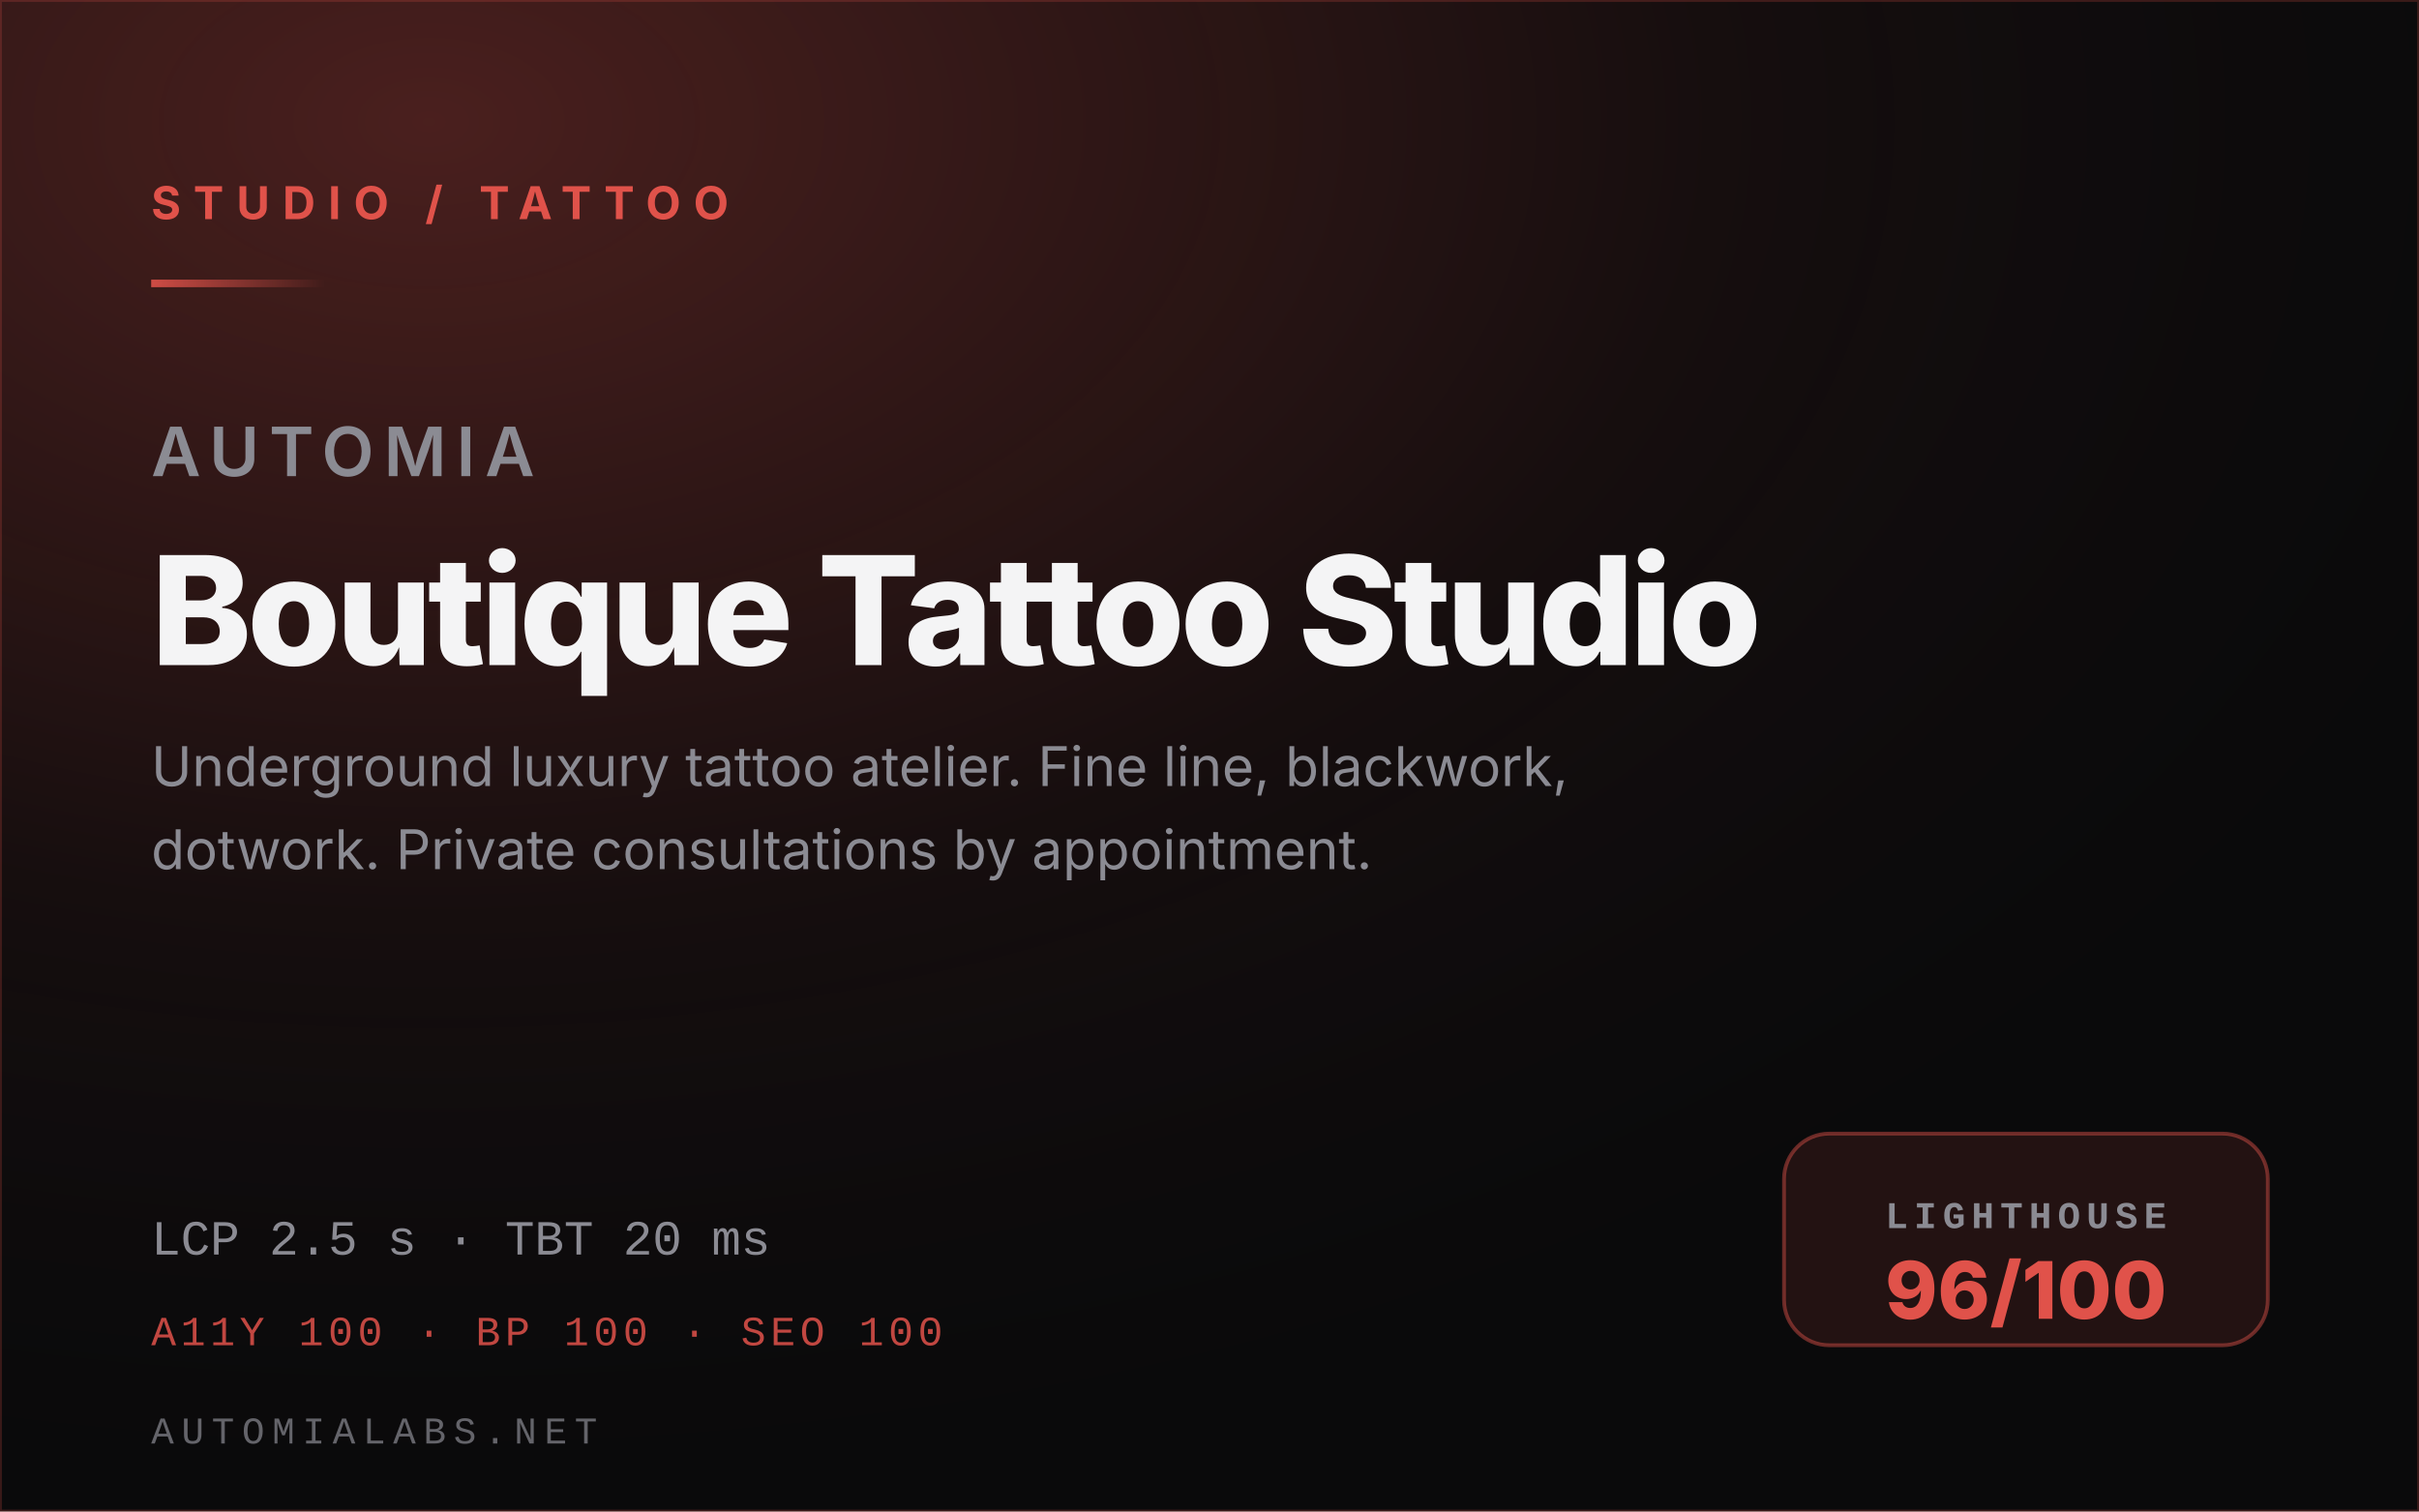
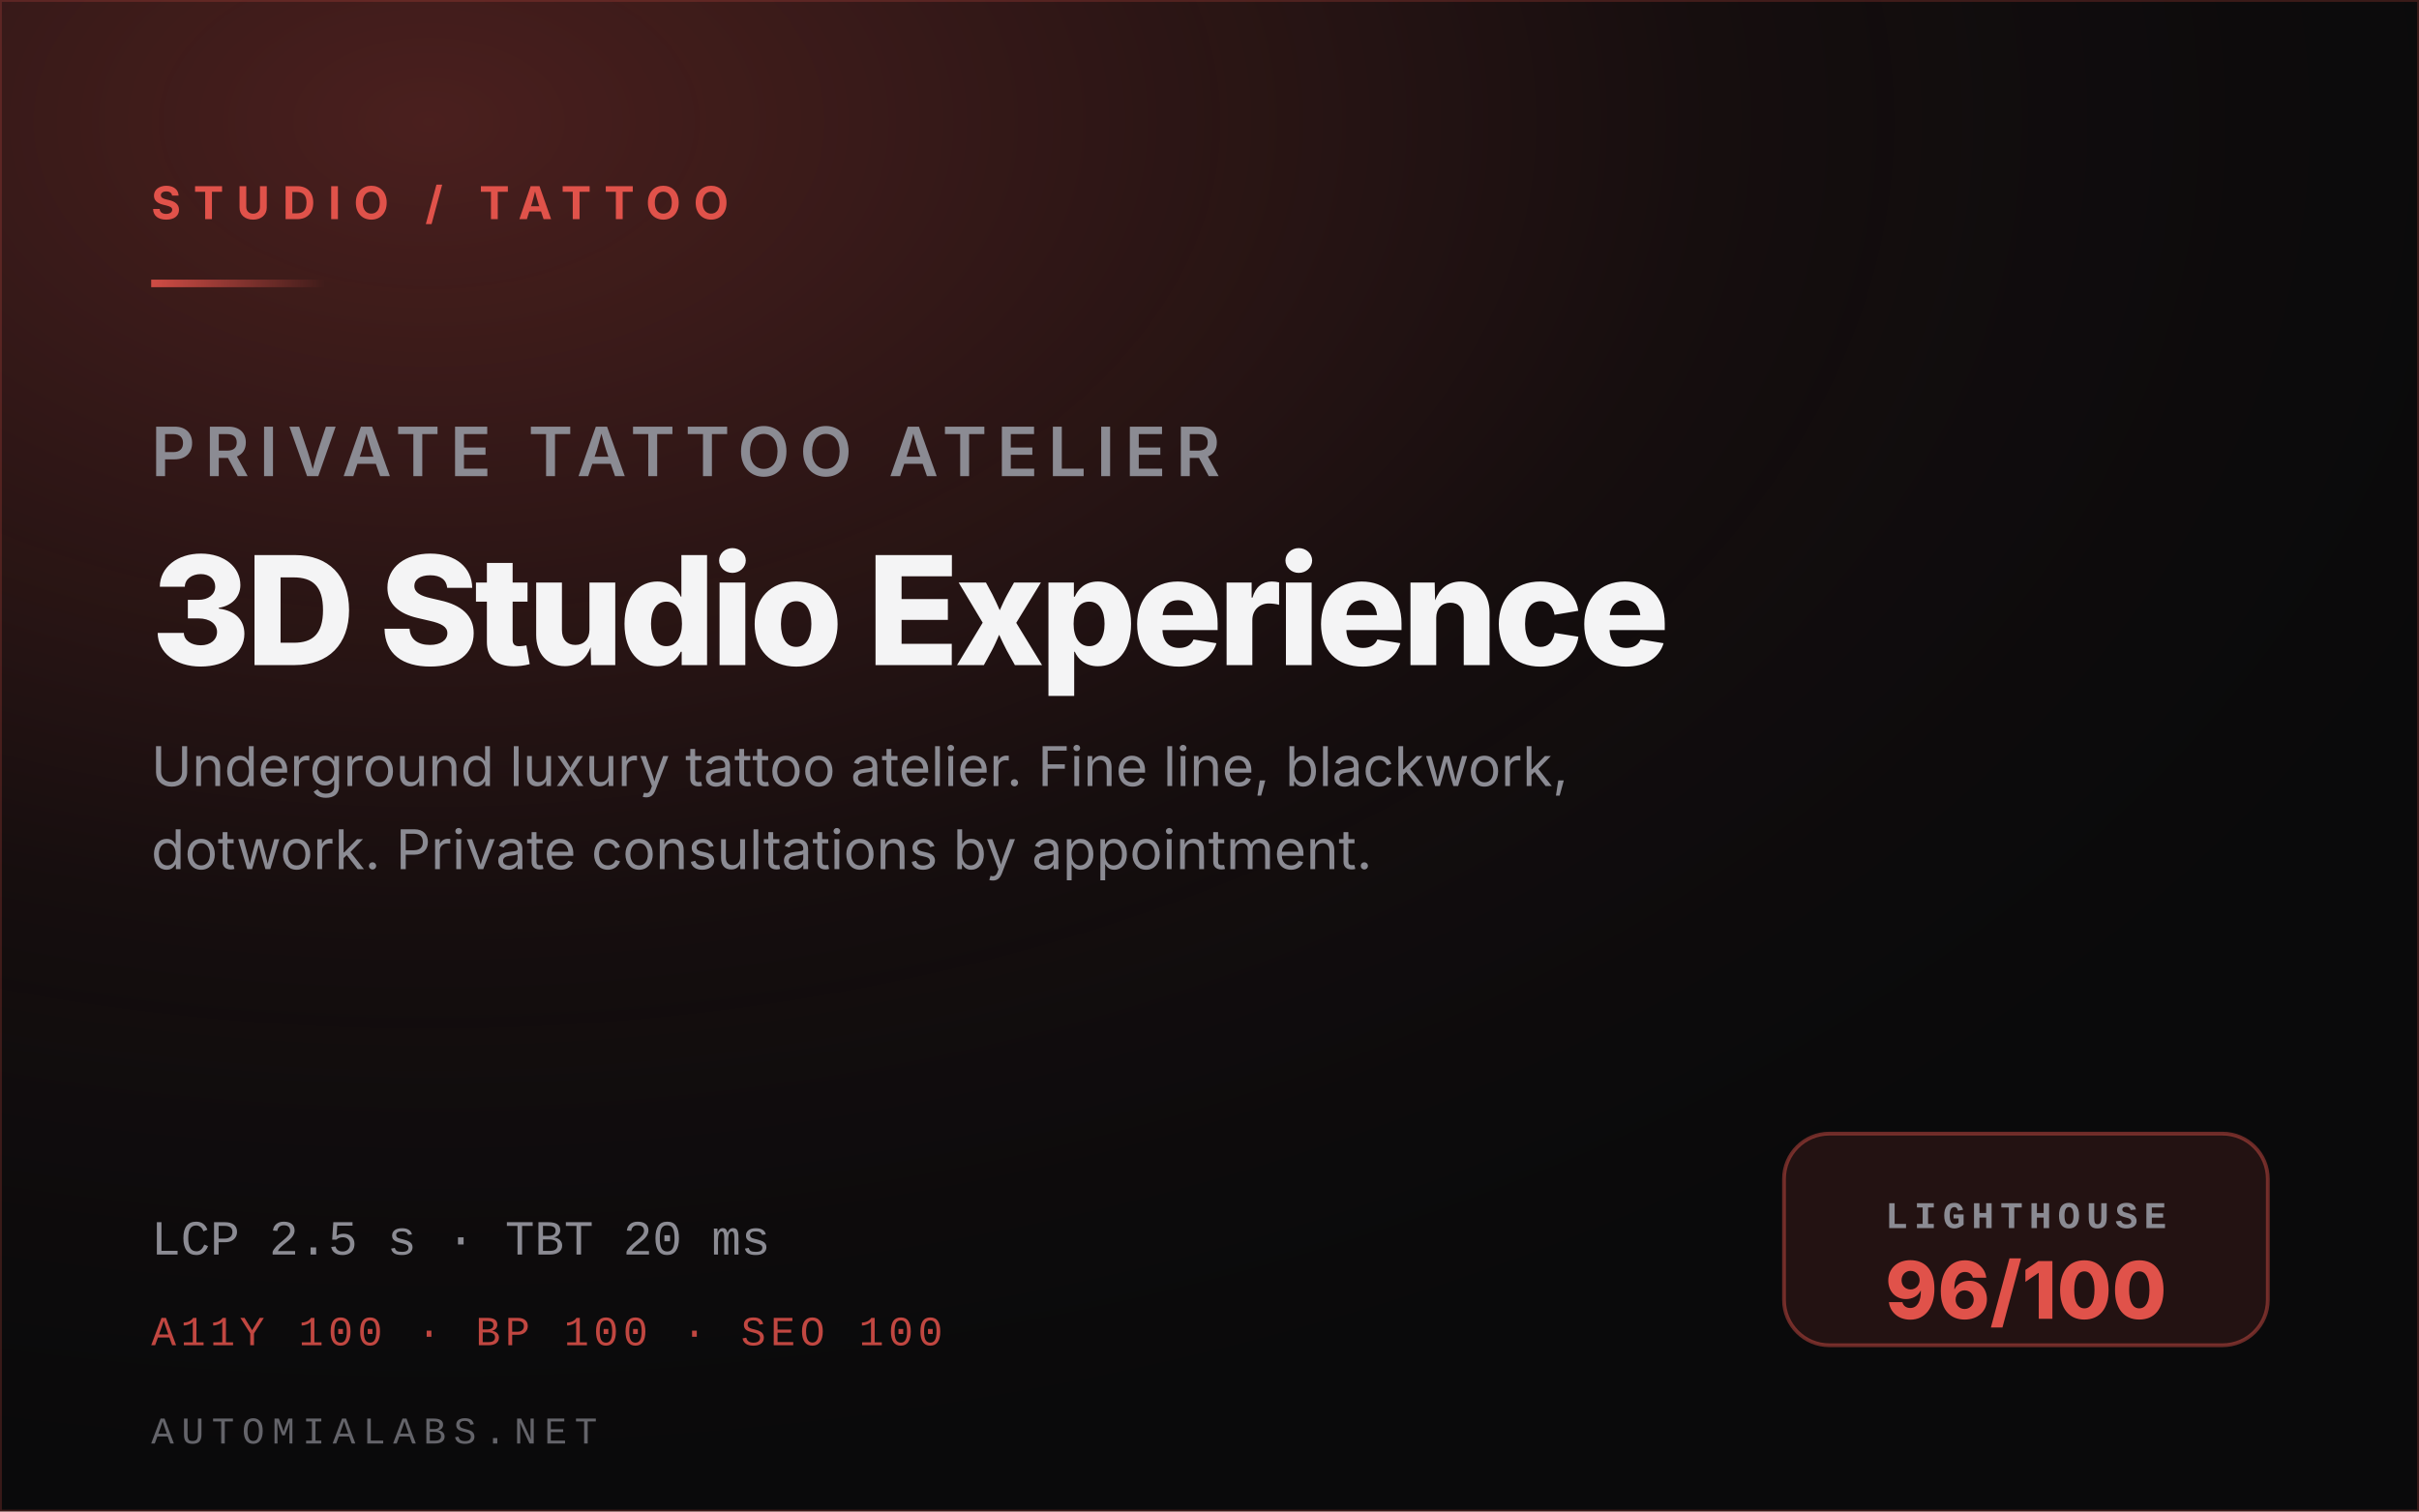
- <svg xmlns="http://www.w3.org/2000/svg" width="640" height="400" viewBox="0 0 640 400" role="img" aria-label="AUTOMIA — Boutique Tattoo Studio">
+ <svg xmlns="http://www.w3.org/2000/svg" width="640" height="400" viewBox="0 0 640 400" role="img" aria-label="Private Tattoo Atelier — 3D Studio Experience">
  <defs>
    <radialGradient id="g" cx="18%" cy="8%" r="95%">
      <stop offset="0%" stop-color="#e0524a" stop-opacity="0.30" />
      <stop offset="55%" stop-color="#e0524a" stop-opacity="0.06" />
      <stop offset="100%" stop-color="#0a0a0b" stop-opacity="0" />
    </radialGradient>
    <linearGradient id="line" x1="0" y1="0" x2="1" y2="0">
      <stop offset="0%" stop-color="#e0524a" stop-opacity="0.9" />
      <stop offset="100%" stop-color="#e0524a" stop-opacity="0" />
    </linearGradient>
  </defs>
  <rect width="640" height="400" fill="#0a0a0b" />
  <rect width="640" height="400" fill="url(#g)" />
  <rect x="0" y="0" width="640" height="400" fill="none" stroke="#e0524a" stroke-opacity="0.22" />
  <text x="40" y="58" font-family="Inter, -apple-system, 'Segoe UI', Helvetica, Arial, sans-serif" font-size="12" font-weight="700" letter-spacing="3.4" fill="#e0524a">STUDIO / TATTOO</text>
  <rect x="40" y="74" width="46" height="2" fill="url(#line)" />
-   <text x="40" y="126" font-family="Inter, -apple-system, 'Segoe UI', Helvetica, Arial, sans-serif" font-size="18" font-weight="600" letter-spacing="2.6" fill="#8b8b93">AUTOMIA</text>
-   <text x="40" y="176" font-family="Inter, -apple-system, 'Segoe UI', Helvetica, Arial, sans-serif" font-size="40" font-weight="800" letter-spacing="-1.2" fill="#f4f4f5">Boutique Tattoo Studio</text>
+   <text x="40" y="126" font-family="Inter, -apple-system, 'Segoe UI', Helvetica, Arial, sans-serif" font-size="18" font-weight="600" letter-spacing="2.6" fill="#8b8b93">PRIVATE TATTOO ATELIER</text>
+   <text x="40" y="176" font-family="Inter, -apple-system, 'Segoe UI', Helvetica, Arial, sans-serif" font-size="40" font-weight="800" letter-spacing="-1.2" fill="#f4f4f5">3D Studio Experience</text>
  <text x="40" y="208" font-family="Inter, -apple-system, 'Segoe UI', Helvetica, Arial, sans-serif" font-size="14.5" fill="#8b8b93">Underground luxury tattoo atelier. Fine line, blackwork,</text>
  <text x="40" y="230" font-family="Inter, -apple-system, 'Segoe UI', Helvetica, Arial, sans-serif" font-size="14.5" fill="#8b8b93">dotwork. Private consultations by appointment.</text>
  <rect x="472" y="300" width="128" height="56" rx="12" fill="#e0524a" fill-opacity="0.12" stroke="#e0524a" stroke-opacity="0.45" />
  <text x="536" y="325" text-anchor="middle" font-family="'SF Mono', 'Cascadia Mono', Consolas, 'Courier New', monospace" font-size="10" font-weight="600" letter-spacing="1.6" fill="#8b8b93">LIGHTHOUSE</text>
  <text x="536" y="349" text-anchor="middle" font-family="Inter, -apple-system, 'Segoe UI', Helvetica, Arial, sans-serif" font-size="21" font-weight="800" fill="#e0524a">96/100</text>
  <text x="40" y="332" font-family="'SF Mono', 'Cascadia Mono', Consolas, 'Courier New', monospace" font-size="13" fill="#8b8b93">LCP 2.5 s   ·   TBT 20 ms</text>
  <text x="40" y="356" font-family="'SF Mono', 'Cascadia Mono', Consolas, 'Courier New', monospace" font-size="11" letter-spacing="1.2" fill="#e0524a" fill-opacity="0.85">A11Y 100  ·  BP 100  ·  SEO 100</text>
  <text x="40" y="382" font-family="'SF Mono', 'Cascadia Mono', Consolas, 'Courier New', monospace" font-size="10" letter-spacing="2" fill="#8b8b93" fill-opacity="0.7">AUTOMIALABS.NET</text>
</svg>
